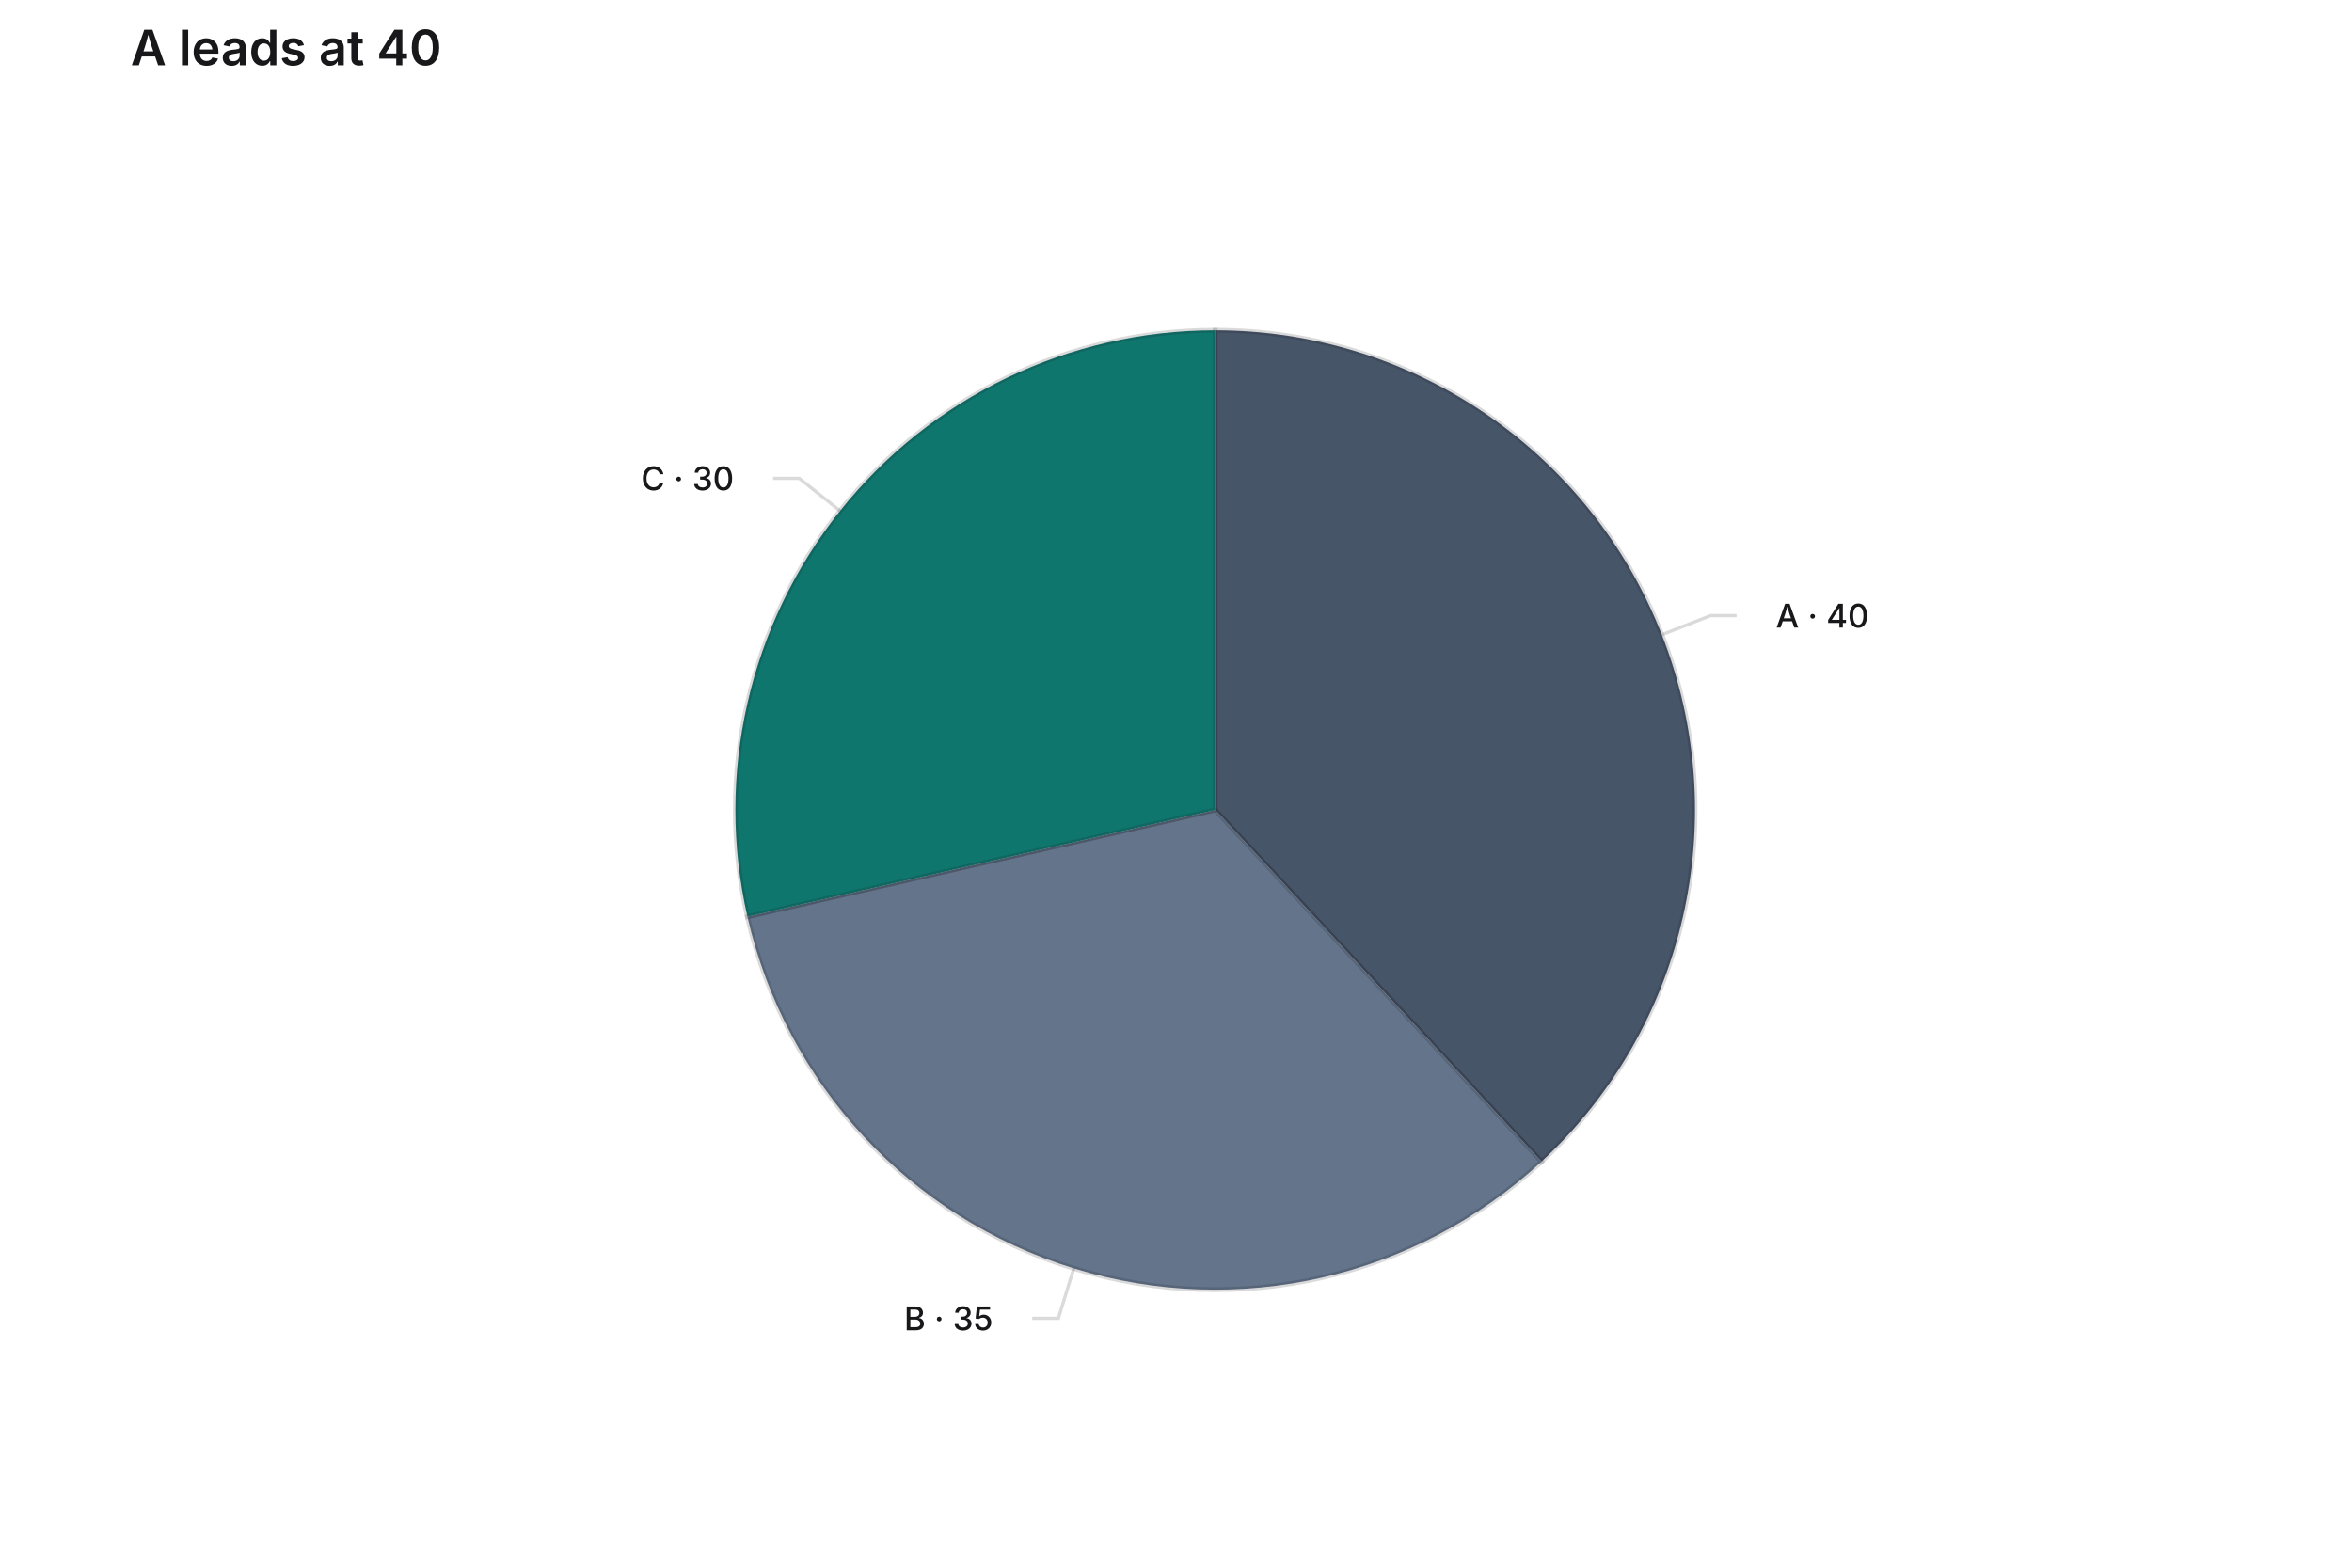
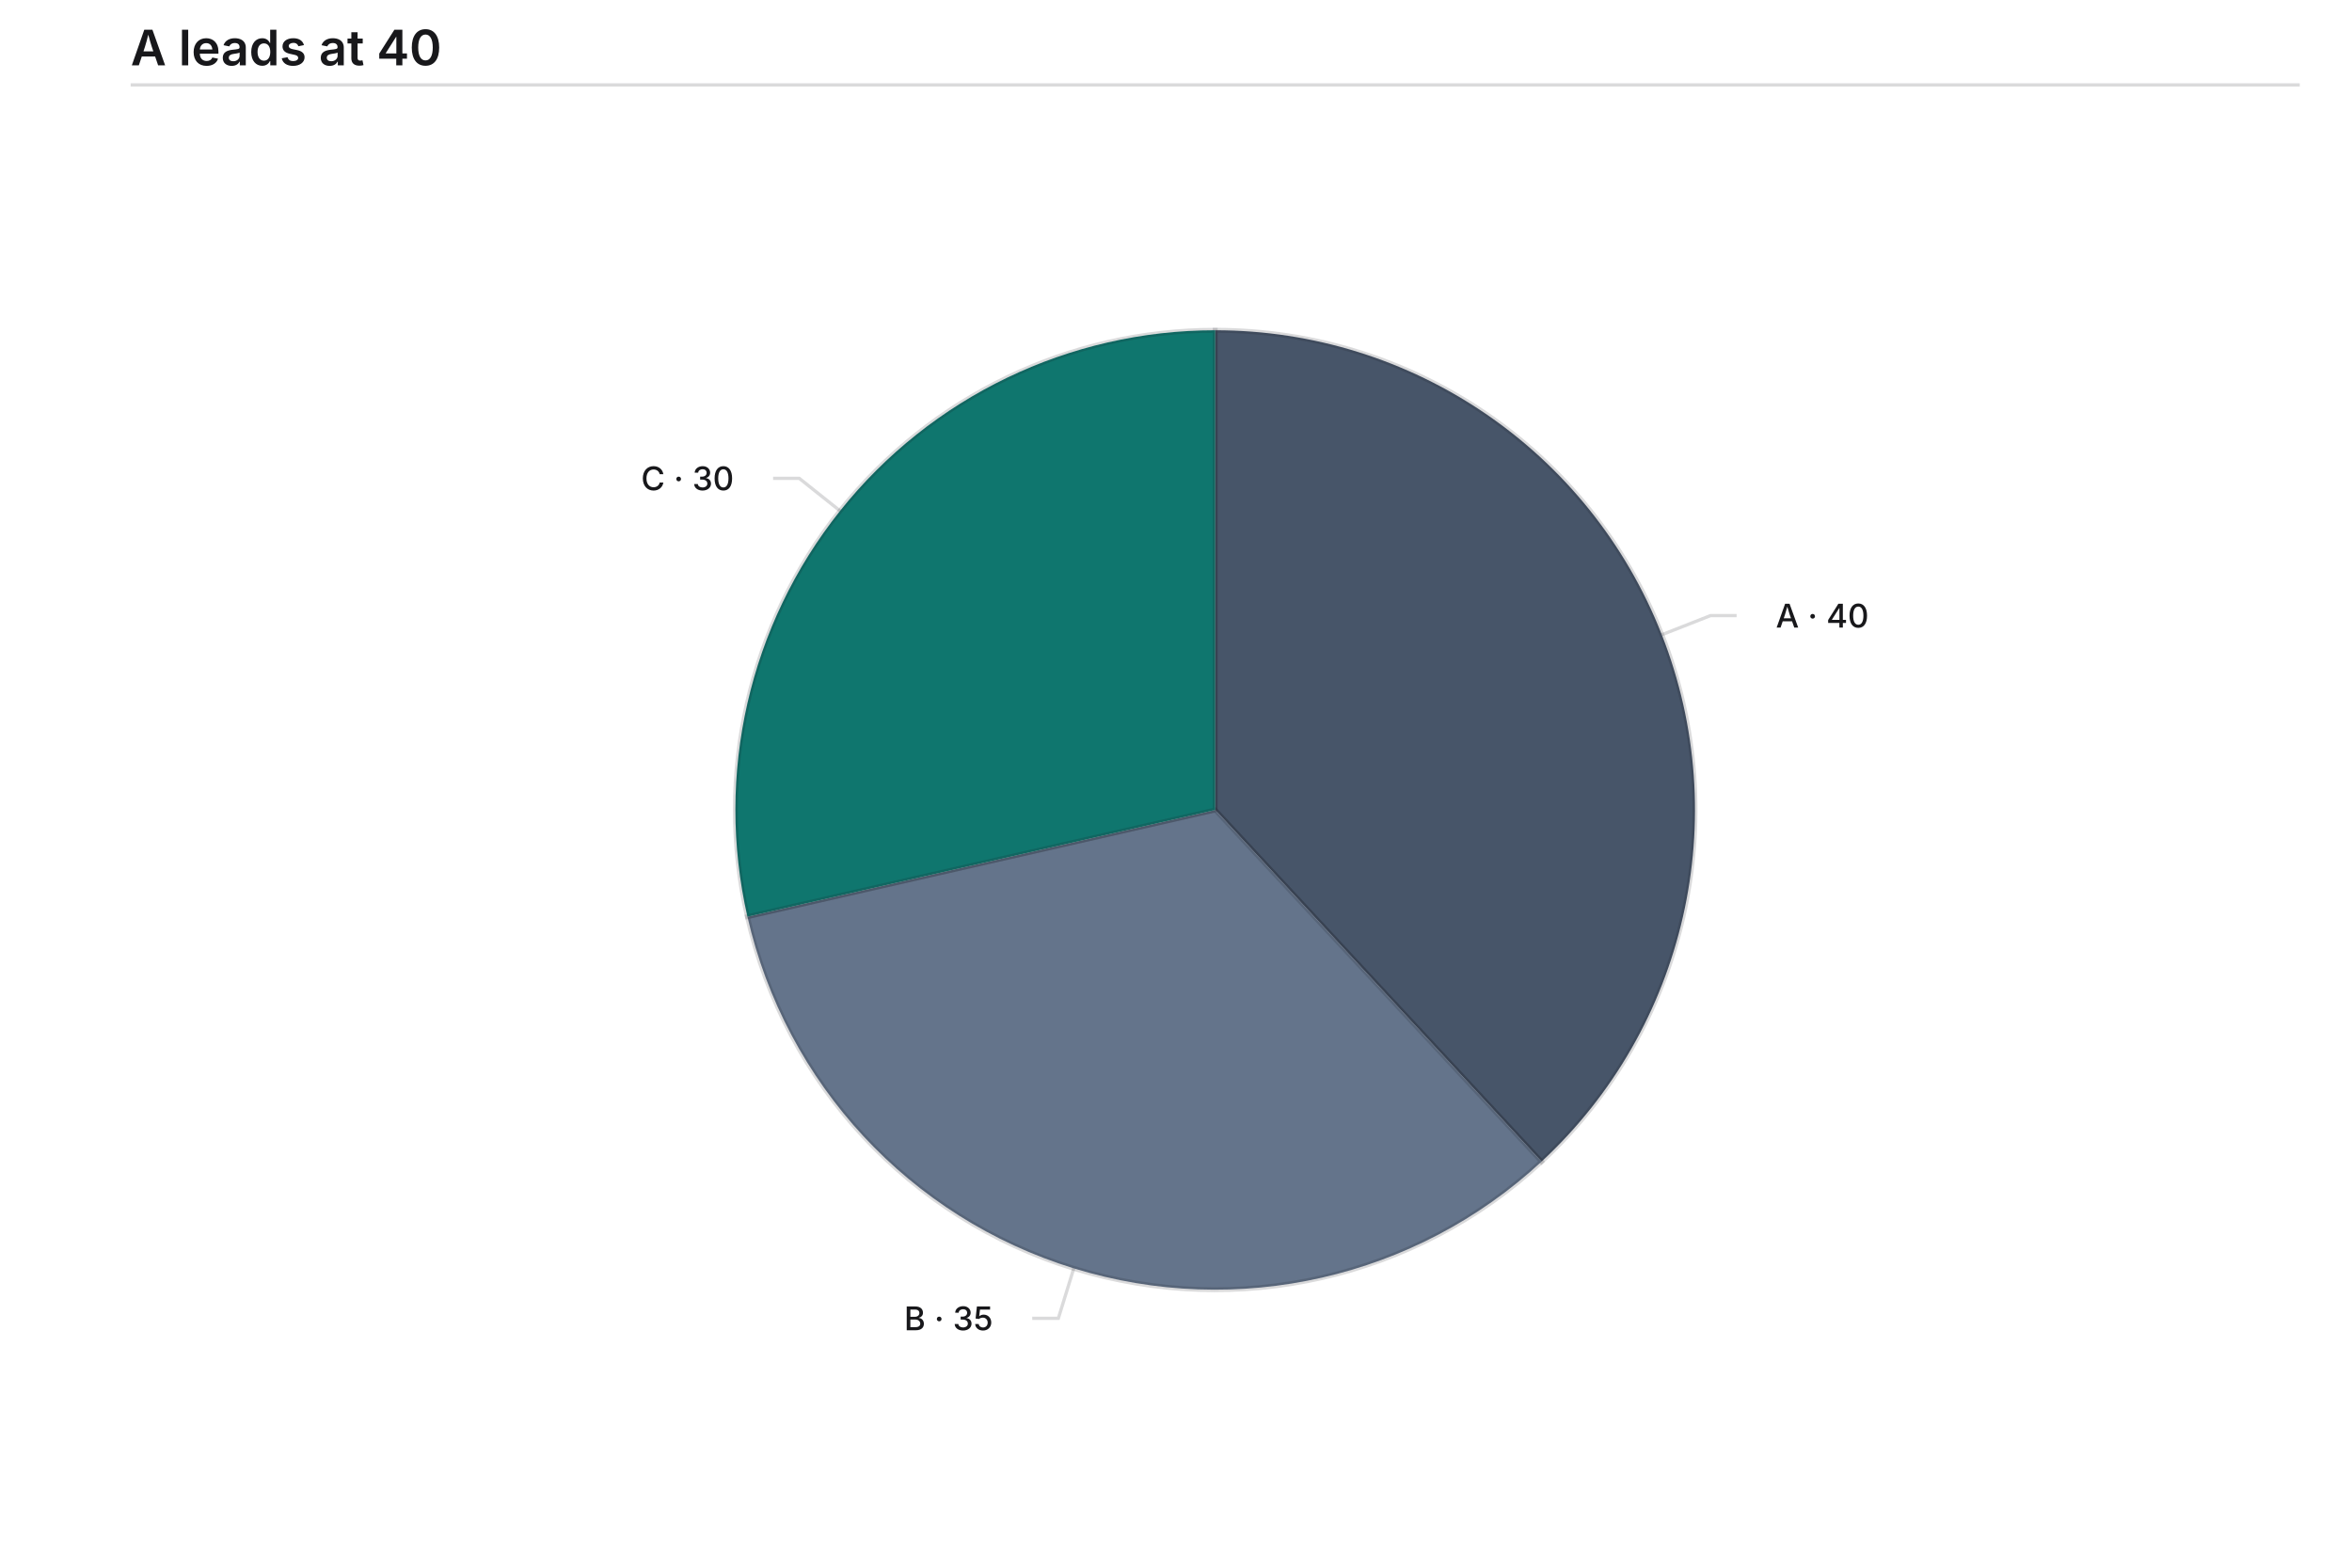
<svg xmlns="http://www.w3.org/2000/svg" width="720" height="480" viewBox="0 0 720 480" role="img" aria-label="pie chart: A leads at 40, 3 slices" aria-labelledby="mv-b5d15cbc51f2b051-title" aria-describedby="mv-b5d15cbc51f2b051-desc" data-markvis="2" data-chart-type="pie" data-id="mv-b5d15cbc51f2b051" font-family="Inter, ui-sans-serif, system-ui, -apple-system, &quot;Segoe UI&quot;, sans-serif" font-size="12">
  <text x="40" y="20" text-anchor="start" font-size="15" font-weight="600" fill="#18181B">A leads at 40</text>
+   <line x1="40" x2="704" y1="26" y2="26" stroke="#18181B" stroke-opacity="0.16" stroke-width="1" data-title-rule="1" />
  <g aria-hidden="true">
    <path d="M372 248 L372 101.12 A146.88 146.88 0 0 1 471.9 355.67 Z" fill="#475569" stroke="#18181B" stroke-opacity="0.16" stroke-width="1.5" data-label="A" data-raw-value="40" />
    <path d="M372 248 L471.9 355.67 A146.88 146.88 0 0 1 228.8 280.68 Z" fill="#64748B" stroke="#18181B" stroke-opacity="0.16" stroke-width="1.5" data-label="B" data-raw-value="35" />
    <path d="M372 248 L228.8 280.68 A146.88 146.88 0 0 1 372 101.12 Z" fill="#0F766E" stroke="#18181B" stroke-opacity="0.16" stroke-width="1.5" data-label="C" data-raw-value="30" />
  </g>
  <g fill="none" stroke="#18181B" stroke-opacity="0.16" stroke-width="1">
    <polyline points="508.73,194.34 523.62,188.49 531.62,188.49" />
    <polyline points="328.71,388.35 323.99,403.64 315.99,403.64" />
    <polyline points="257.16,156.42 244.66,146.45 236.66,146.45" />
  </g>
  <g font-size="10" font-weight="500" fill="#18181B">
    <text x="543.62" y="188.49" text-anchor="start" dominant-baseline="middle" data-label="A">A · 40</text>
    <text x="303.99" y="403.64" text-anchor="end" dominant-baseline="middle" data-label="B">B · 35</text>
    <text x="224.66" y="146.45" text-anchor="end" dominant-baseline="middle" data-label="C">C · 30</text>
  </g>
</svg>
